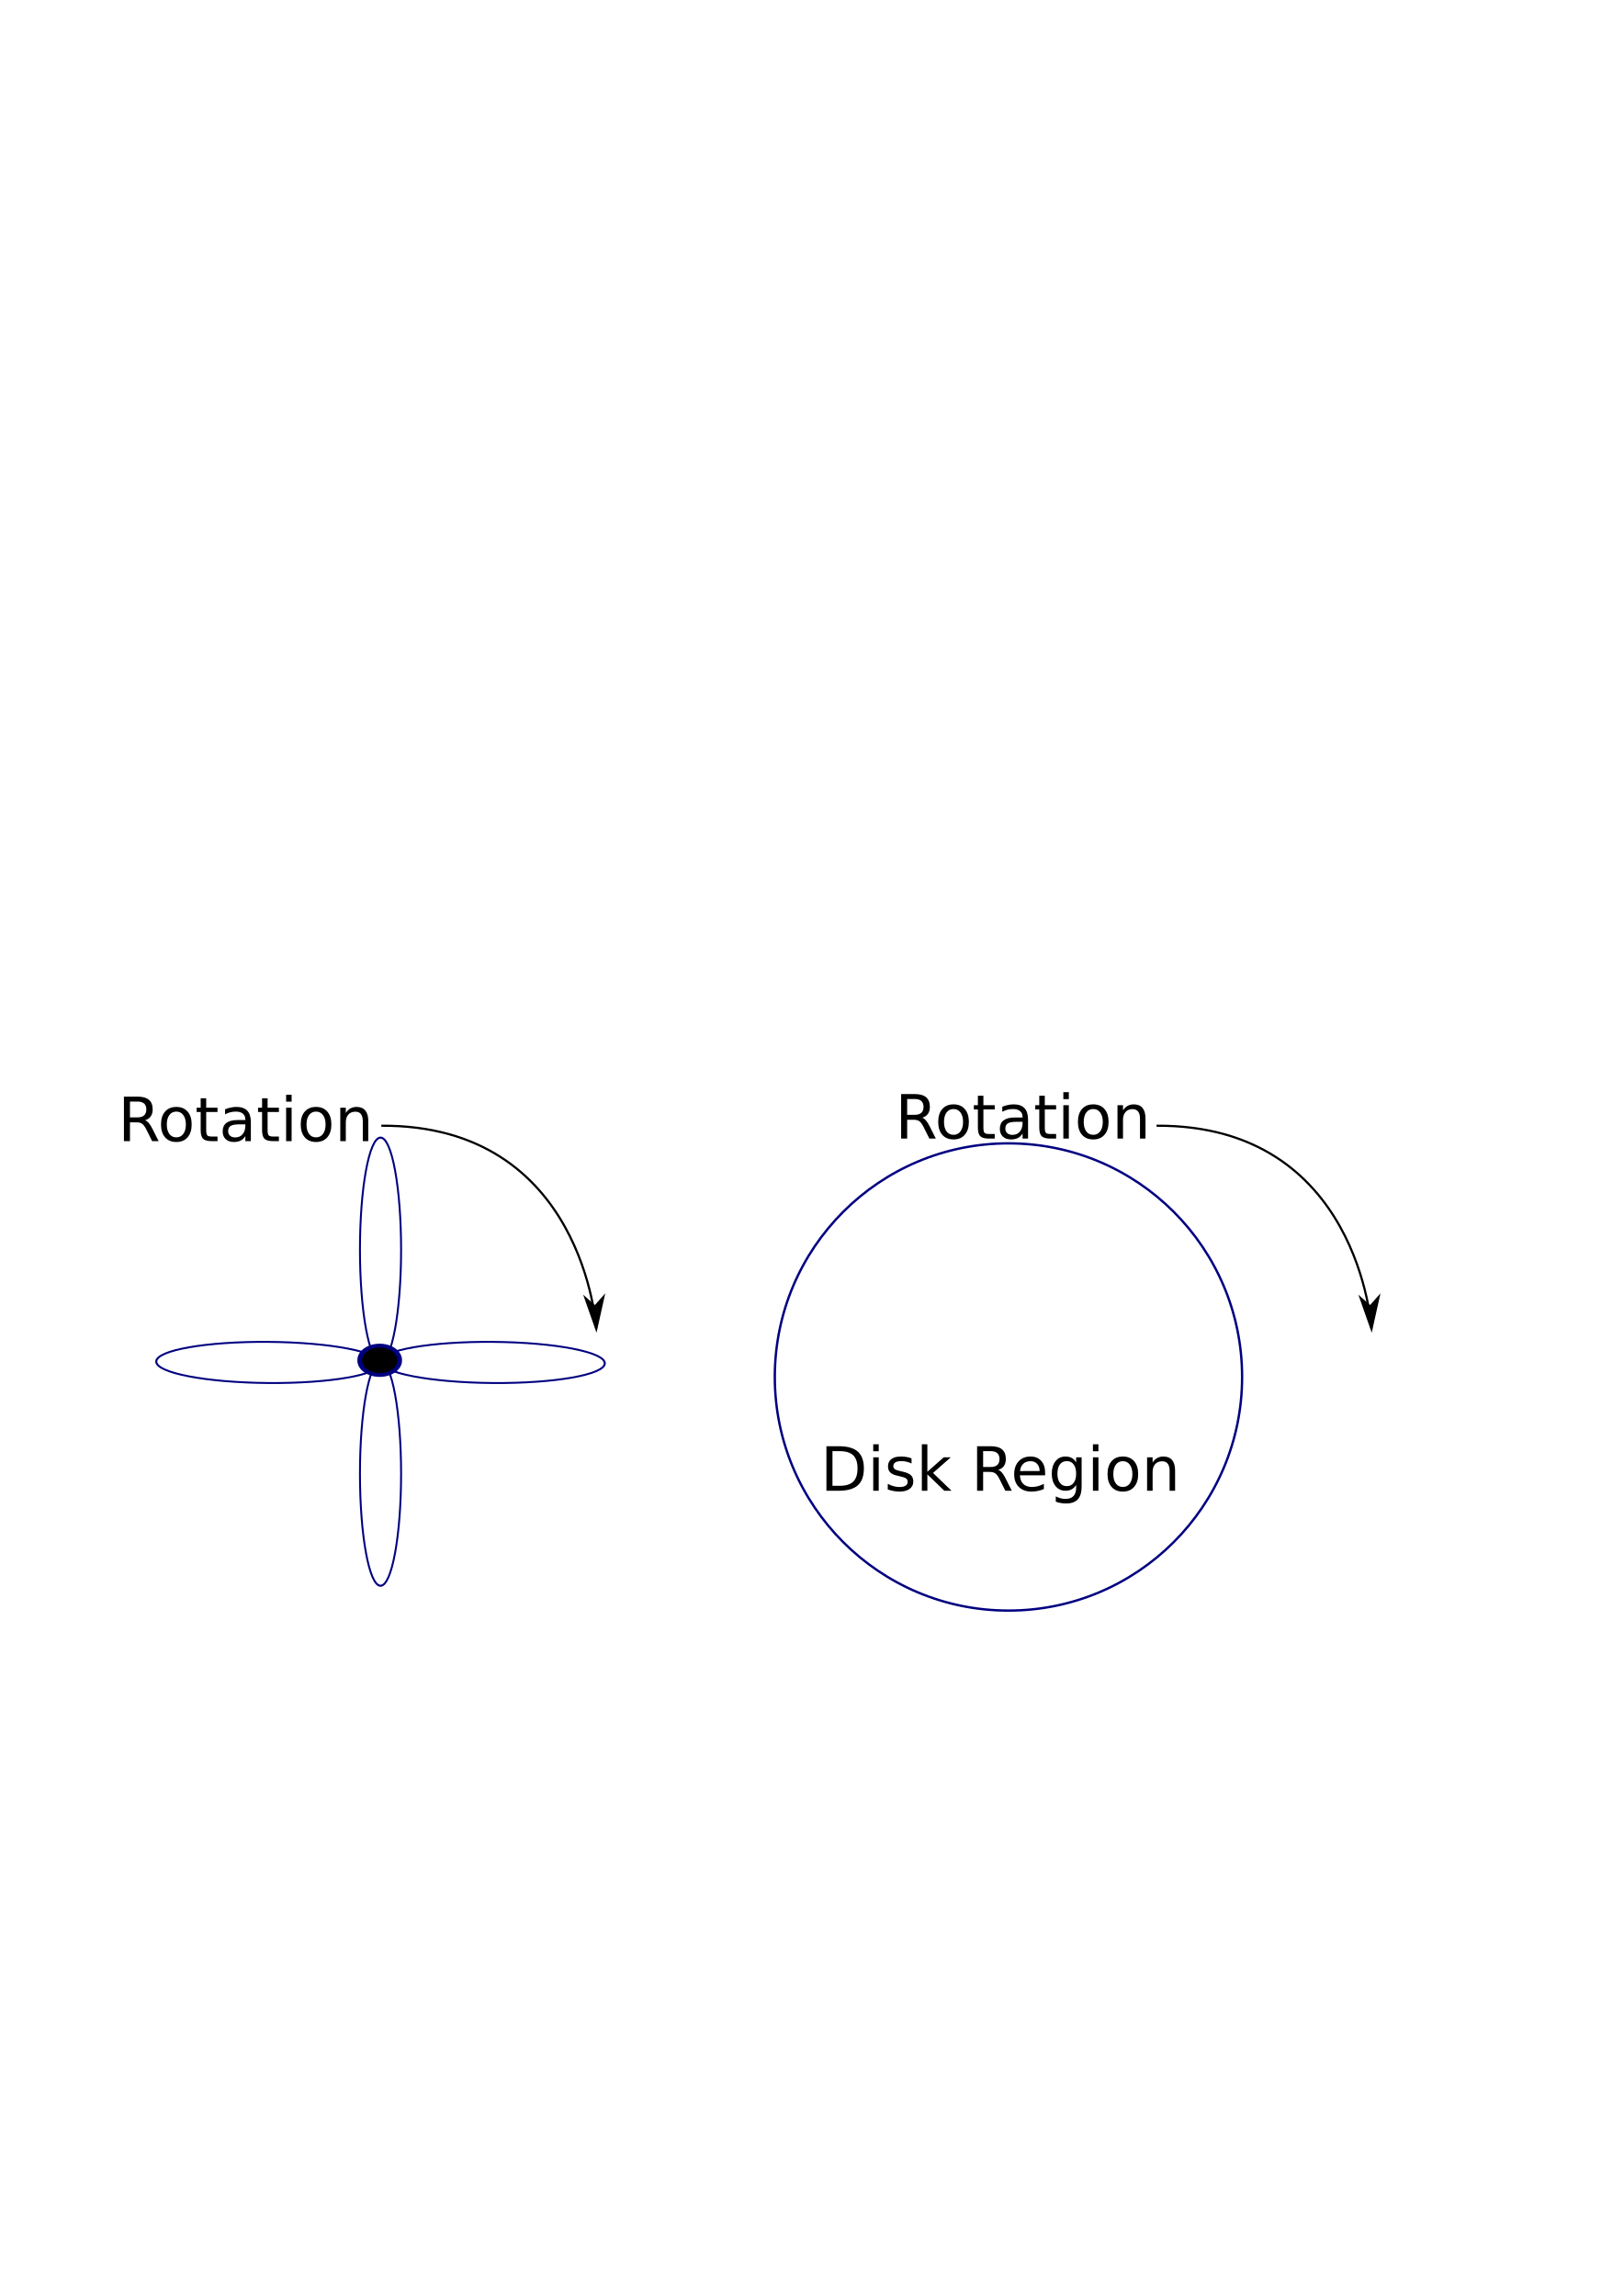
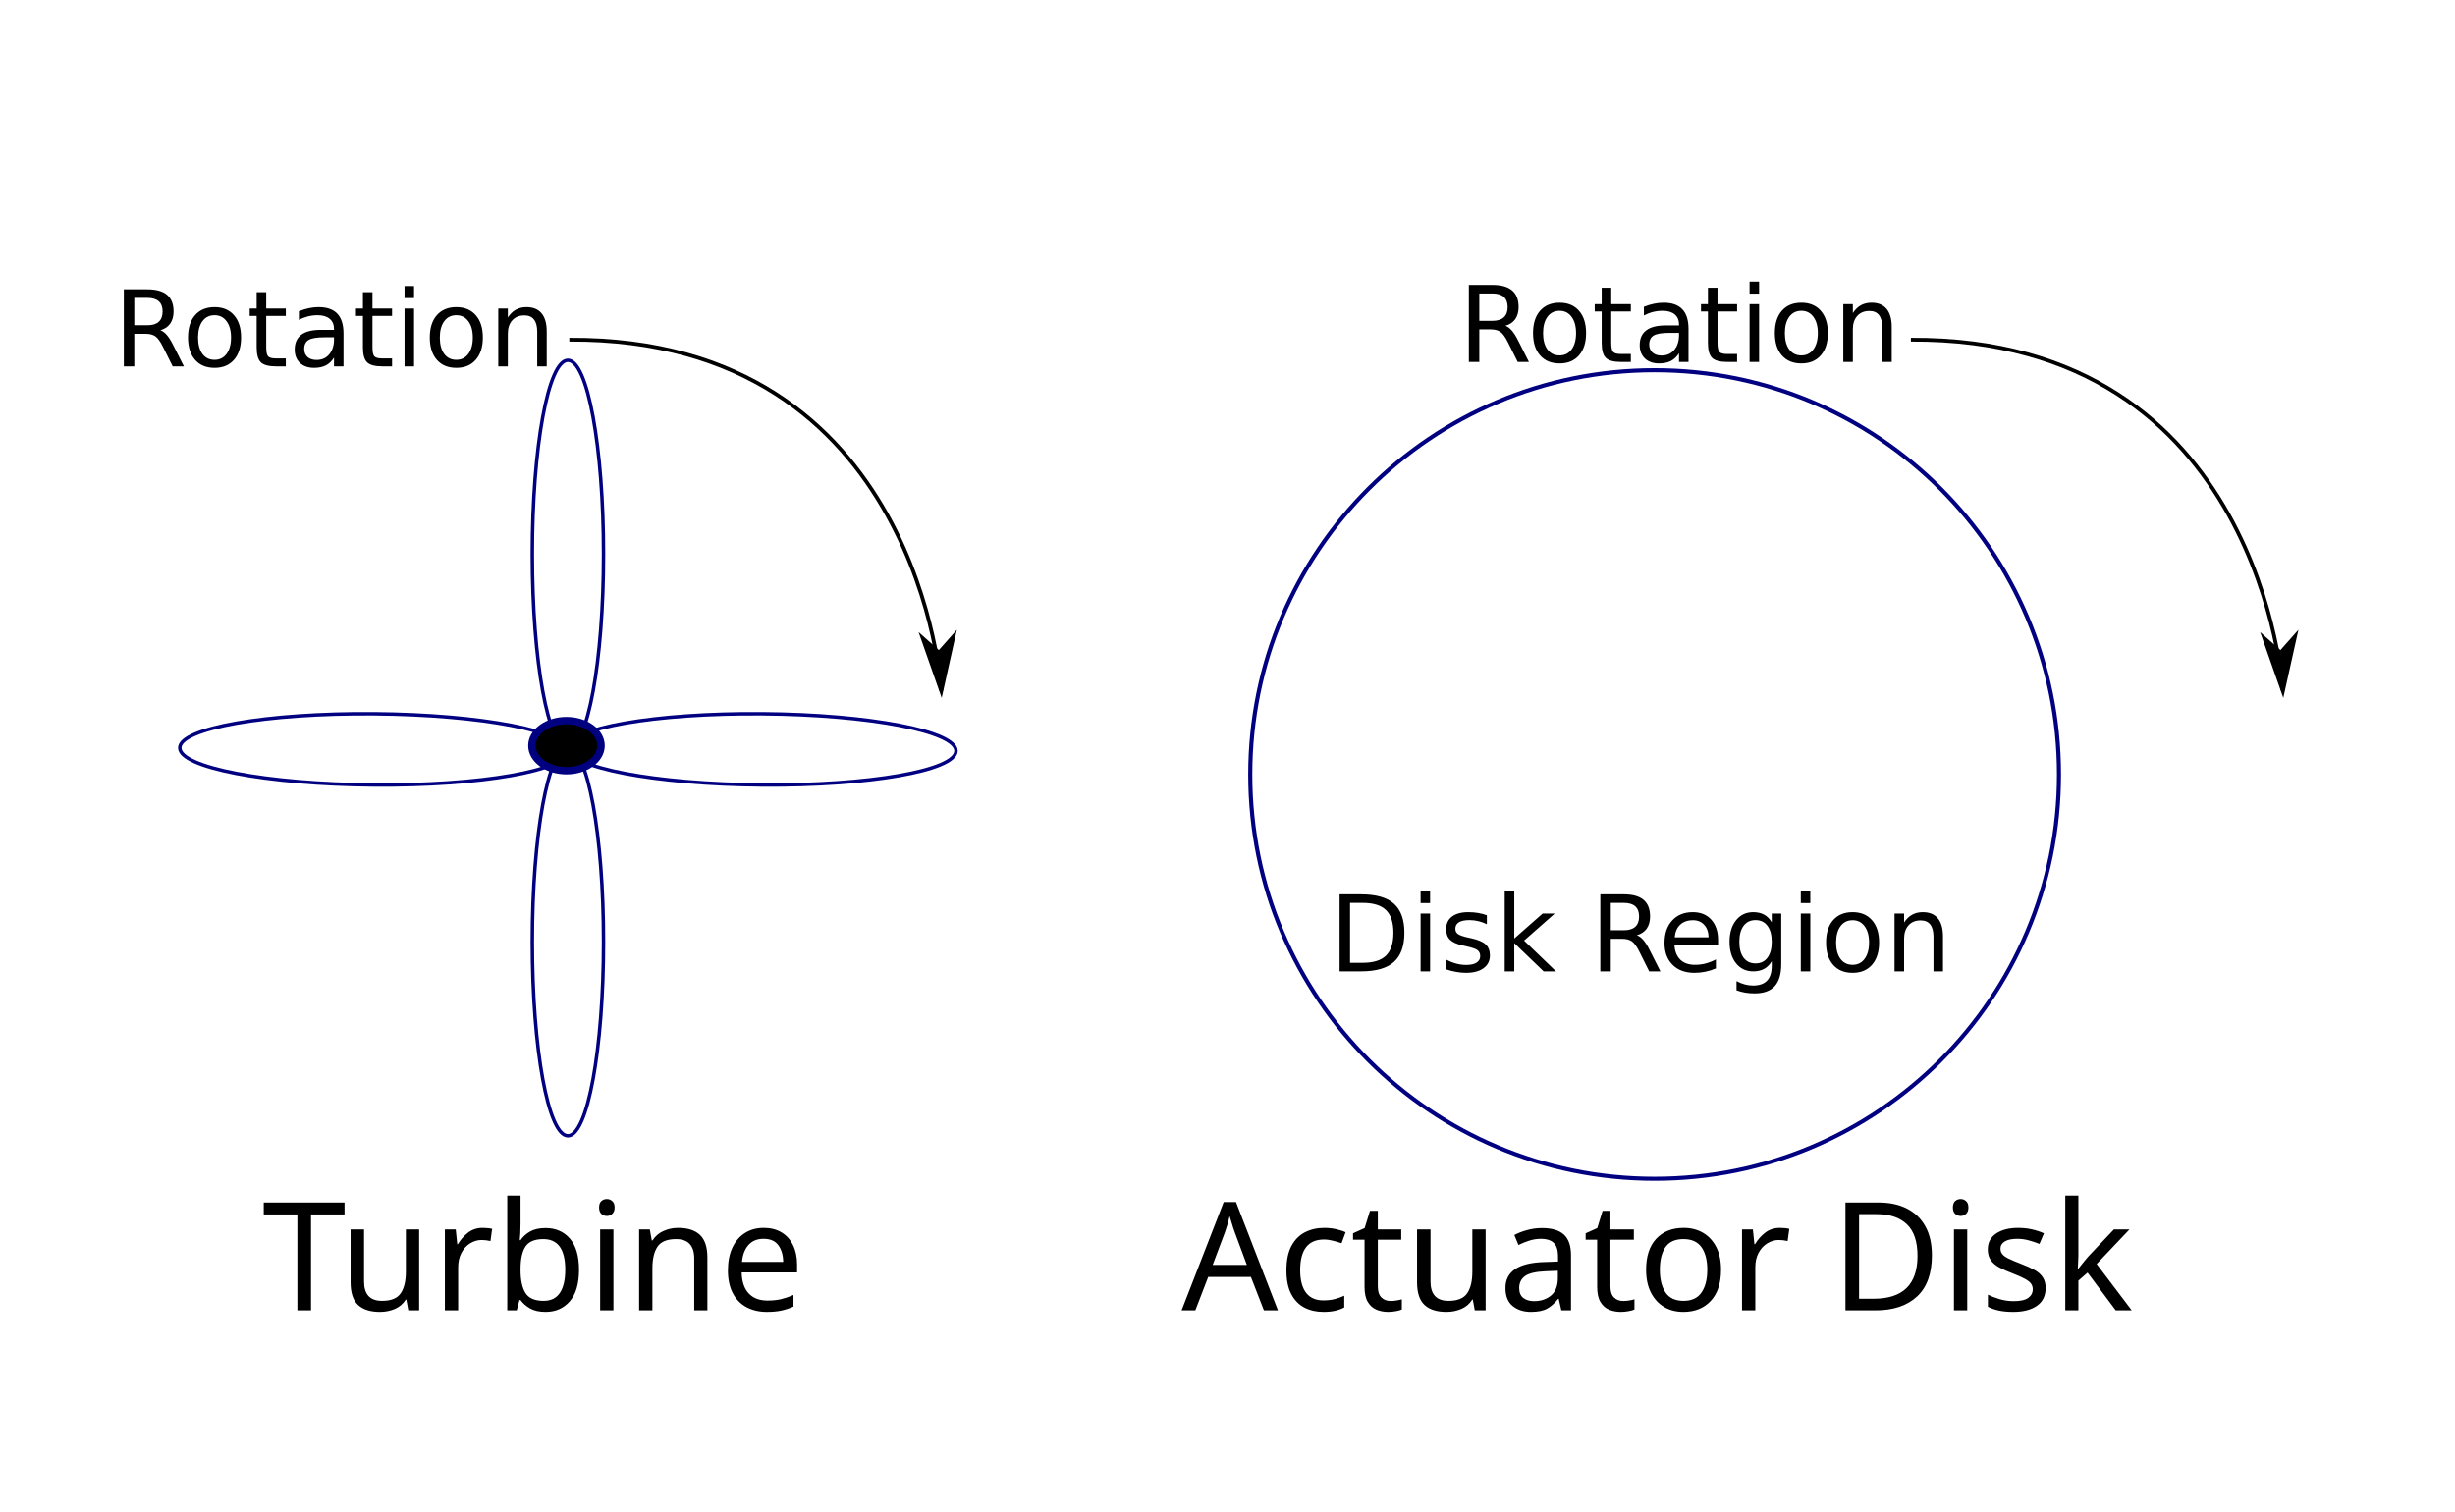
- <svg xmlns="http://www.w3.org/2000/svg" width="744.094" height="1052.362" id="svg2" version="1.1">
+ <svg xmlns="http://www.w3.org/2000/svg" width="650.094" height="400.362" id="svg2" version="1.1">
  <defs id="defs4">
-     <marker orient="auto" refY="0.0" refX="0.0" id="Arrow1Lend" style="overflow:visible;">
-       <path id="path3884" d="M 0.0,0.0 L 5.0,-5.0 L -12.5,0.0 L 5.0,5.0 L 0.0,0.0 z " style="fill-rule:evenodd;stroke:#000000;stroke-width:1.0pt;" transform="scale(0.8) rotate(180) translate(12.5,0)" />
+     <marker orient="auto" refY="0" refX="0" id="Arrow1Lend" style="overflow:visible">
+       <path id="path3884" d="M 0,0 5,-5 -12.5,0 5,5 0,0 Z" style="fill-rule:evenodd;stroke:#000000;stroke-width:1pt" transform="matrix(-0.8,0,0,-0.8,-10,0)" />
    </marker>
    <marker orient="auto" refY="0" refX="0" id="Arrow1Lend-0" style="overflow:visible">
-       <path id="path3884-6" d="M 0,0 5,-5 -12.5,0 5,5 0,0 z" style="fill-rule:evenodd;stroke:#000000;stroke-width:1pt" transform="matrix(-0.8,0,0,-0.8,-10,0)" />
+       <path id="path3884-6" d="M 0,0 5,-5 -12.5,0 5,5 0,0 Z" style="fill-rule:evenodd;stroke:#000000;stroke-width:1pt" transform="matrix(-0.8,0,0,-0.8,-10,0)" />
    </marker>
  </defs>
-   <g id="layer1">
-     <path style="fill:none;stroke:#000080;stroke-width:1.082;stroke-miterlimit:4;stroke-opacity:1;stroke-dasharray:none;stroke-dashoffset:0" id="path2985" d="m 521.744,522.032 a 107.076,107.076 0 1 1 -214.152,0 107.076,107.076 0 1 1 214.152,0 z" transform="translate(47.47717,109.0965)" />
-     <path style="fill:none;stroke:#000080;stroke-width:1.082;stroke-miterlimit:4;stroke-opacity:1;stroke-dasharray:none;stroke-dashoffset:0" id="path3792" d="m 188.393,579.106 a 11.617,58.084 0 1 1 -23.234,0 11.617,58.084 0 1 1 23.234,0 z" transform="matrix(0.8114742,0,0,0.884034,30.93518,60.82283)" />
-     <path style="fill:none;stroke:#000080;stroke-width:1.082;stroke-miterlimit:4;stroke-opacity:1;stroke-dasharray:none;stroke-dashoffset:0" id="path3792-1" d="m 188.393,579.106 a 11.617,58.084 0 1 1 -23.234,0 11.617,58.084 0 1 1 23.234,0 z" transform="matrix(-0.00650401,0.8114481,-0.8840056,-0.00708558,738.8871,485.1306)" />
-     <path style="fill:none;stroke:#000080;stroke-width:1.082;stroke-miterlimit:4;stroke-opacity:1;stroke-dasharray:none;stroke-dashoffset:0" id="path3792-2" d="m 188.393,579.106 a 11.617,58.084 0 1 1 -23.234,0 11.617,58.084 0 1 1 23.234,0 z" transform="matrix(0.8114742,0,0,0.884034,30.93518,163.5246)" />
-     <path style="fill:none;stroke:#000080;stroke-width:1.082;stroke-miterlimit:4;stroke-opacity:1;stroke-dasharray:none;stroke-dashoffset:0" id="path3792-1-9" d="m 188.393,579.106 a 11.617,58.084 0 1 1 -23.234,0 11.617,58.084 0 1 1 23.234,0 z" transform="matrix(-0.00650401,0.8114481,-0.8840056,-0.00708558,636.0381,485.1306)" />
-     <path style="fill:#000000;stroke:#000080;stroke-width:1.082;stroke-miterlimit:4;stroke-opacity:1;stroke-dasharray:none;stroke-dashoffset:0;fill-opacity:1" id="path3873" d="m 183.848,627.088 a 4.546,4.041 0 1 1 -9.091,0 4.546,4.041 0 1 1 9.091,0 z" transform="matrix(2.013804,0,0,1.64053,-187.0776,-405.2684)" />
-     <path style="fill:none;stroke:#000000;stroke-width:1px;stroke-linecap:butt;stroke-linejoin:miter;stroke-opacity:1;marker-end:url(#Arrow1Lend)" d="m 174.756,515.971 c 92.934,-0.505 98.49,92.934 98.49,92.934" id="path3875" />
-     <text xml:space="preserve" style="font-size:28px;font-style:normal;font-weight:normal;line-height:125%;letter-spacing:0px;word-spacing:0px;fill:#000000;fill-opacity:1;stroke:none;font-family:Bitstream Vera Sans" x="54.043" y="523.042" id="text4321">
-       <tspan id="tspan4323" x="54.043" y="523.042">Rotation</tspan>
+   <g id="layer1" transform="translate(0,-652.0001)">
+     <circle style="fill:none;stroke:#000080;stroke-width:1.082;stroke-miterlimit:4;stroke-dasharray:none;stroke-dashoffset:0;stroke-opacity:1" id="path2985" cx="438.145" cy="857.129" r="107.076" />
+     <ellipse style="fill:none;stroke:#000080;stroke-width:0.916;stroke-miterlimit:4;stroke-dasharray:none;stroke-dashoffset:0;stroke-opacity:1" id="path3792" cx="150.385" cy="798.772" rx="9.427" ry="51.348" />
+     <ellipse style="fill:none;stroke:#000080;stroke-width:0.916;stroke-miterlimit:4;stroke-dasharray:none;stroke-dashoffset:0;stroke-opacity:1" id="path3792-1" transform="matrix(-0.00801505,0.9999679,-0.9999679,-0.00801505,0,0)" cx="848.828" cy="-208.615" rx="9.427" ry="51.348" />
+     <ellipse style="fill:none;stroke:#000080;stroke-width:0.916;stroke-miterlimit:4;stroke-dasharray:none;stroke-dashoffset:0;stroke-opacity:1" id="path3792-2" cx="150.385" cy="901.474" rx="9.427" ry="51.348" />
+     <ellipse style="fill:none;stroke:#000080;stroke-width:0.916;stroke-miterlimit:4;stroke-dasharray:none;stroke-dashoffset:0;stroke-opacity:1" id="path3792-1-9" transform="matrix(-0.00801505,0.9999679,-0.9999679,-0.00801505,0,0)" cx="849.653" cy="-105.77" rx="9.427" ry="51.348" />
+     <ellipse style="fill:#000000;fill-opacity:1;stroke:#000080;stroke-width:1.967;stroke-miterlimit:4;stroke-dasharray:none;stroke-dashoffset:0;stroke-opacity:1" id="path3873" cx="150.002" cy="849.488" rx="9.154" ry="6.629" />
+     <path style="fill:none;stroke:#000000;stroke-width:1px;stroke-linecap:butt;stroke-linejoin:miter;stroke-opacity:1;marker-end:url(#Arrow1Lend)" d="m 150.756,741.971 c 92.934,-0.505 98.49,92.934 98.49,92.934" id="path3875" />
+     <text xml:space="preserve" style="font-style:normal;font-weight:normal;font-size:28px;line-height:125%;font-family:'Bitstream Vera Sans';letter-spacing:0px;word-spacing:0px;fill:#000000;fill-opacity:1;stroke:none" x="30.043" y="749.042" id="text4321">
+       <tspan id="tspan4323" x="30.043" y="749.042">Rotation</tspan>
    </text>
-     <text xml:space="preserve" style="font-size:28px;font-style:normal;font-weight:normal;line-height:125%;letter-spacing:0px;word-spacing:0px;fill:#000000;fill-opacity:1;stroke:none;font-family:Bitstream Vera Sans" x="410.211" y="521.864" id="text4321-9">
-       <tspan id="tspan4323-3" x="410.211" y="521.864">Rotation</tspan>
+     <text xml:space="preserve" style="font-style:normal;font-weight:normal;font-size:28px;line-height:125%;font-family:'Bitstream Vera Sans';letter-spacing:0px;word-spacing:0px;fill:#000000;fill-opacity:1;stroke:none" x="386.211" y="747.864" id="text4321-9">
+       <tspan id="tspan4323-3" x="386.211" y="747.864">Rotation</tspan>
    </text>
-     <path style="fill:none;stroke:#000000;stroke-width:1px;stroke-linecap:butt;stroke-linejoin:miter;stroke-opacity:1;marker-end:url(#Arrow1Lend)" d="m 530.012,515.971 c 92.934,-0.505 98.49,92.934 98.49,92.934" id="path3875-2" />
-     <text xml:space="preserve" style="font-size:28px;font-style:normal;font-weight:normal;line-height:125%;letter-spacing:0px;word-spacing:0px;fill:#000000;fill-opacity:1;stroke:none;font-family:Bitstream Vera Sans" x="375.98" y="683.273" id="text4412">
-       <tspan id="tspan4414" x="375.98" y="683.273">Disk Region</tspan>
+     <path style="fill:none;stroke:#000000;stroke-width:1px;stroke-linecap:butt;stroke-linejoin:miter;stroke-opacity:1;marker-end:url(#Arrow1Lend)" d="m 506.012,741.971 c 92.934,-0.505 98.49,92.934 98.49,92.934" id="path3875-2" />
+     <text xml:space="preserve" style="font-style:normal;font-weight:normal;font-size:28px;line-height:125%;font-family:'Bitstream Vera Sans';letter-spacing:0px;word-spacing:0px;fill:#000000;fill-opacity:1;stroke:none" x="351.98" y="909.273" id="text4412">
+       <tspan id="tspan4414" x="351.98" y="909.273">Disk Region</tspan>
+     </text>
+     <text xml:space="preserve" style="font-style:normal;font-weight:normal;font-size:40px;line-height:125%;font-family:sans-serif;letter-spacing:0px;word-spacing:0px;fill:#000000;fill-opacity:1;stroke:none;stroke-width:1px;stroke-linecap:butt;stroke-linejoin:miter;stroke-opacity:1" x="69.439" y="999.055" id="text4163">
+       <tspan id="tspan4165" x="69.439" y="999.055">Turbine</tspan>
+     </text>
+     <text xml:space="preserve" style="font-style:normal;font-weight:normal;font-size:40px;line-height:125%;font-family:sans-serif;letter-spacing:0px;word-spacing:0px;fill:#000000;fill-opacity:1;stroke:none;stroke-width:1px;stroke-linecap:butt;stroke-linejoin:miter;stroke-opacity:1" x="312.886" y="999.055" id="text4167">
+       <tspan id="tspan4169" x="312.886" y="999.055">Actuator Disk</tspan>
    </text>
  </g>
</svg>
